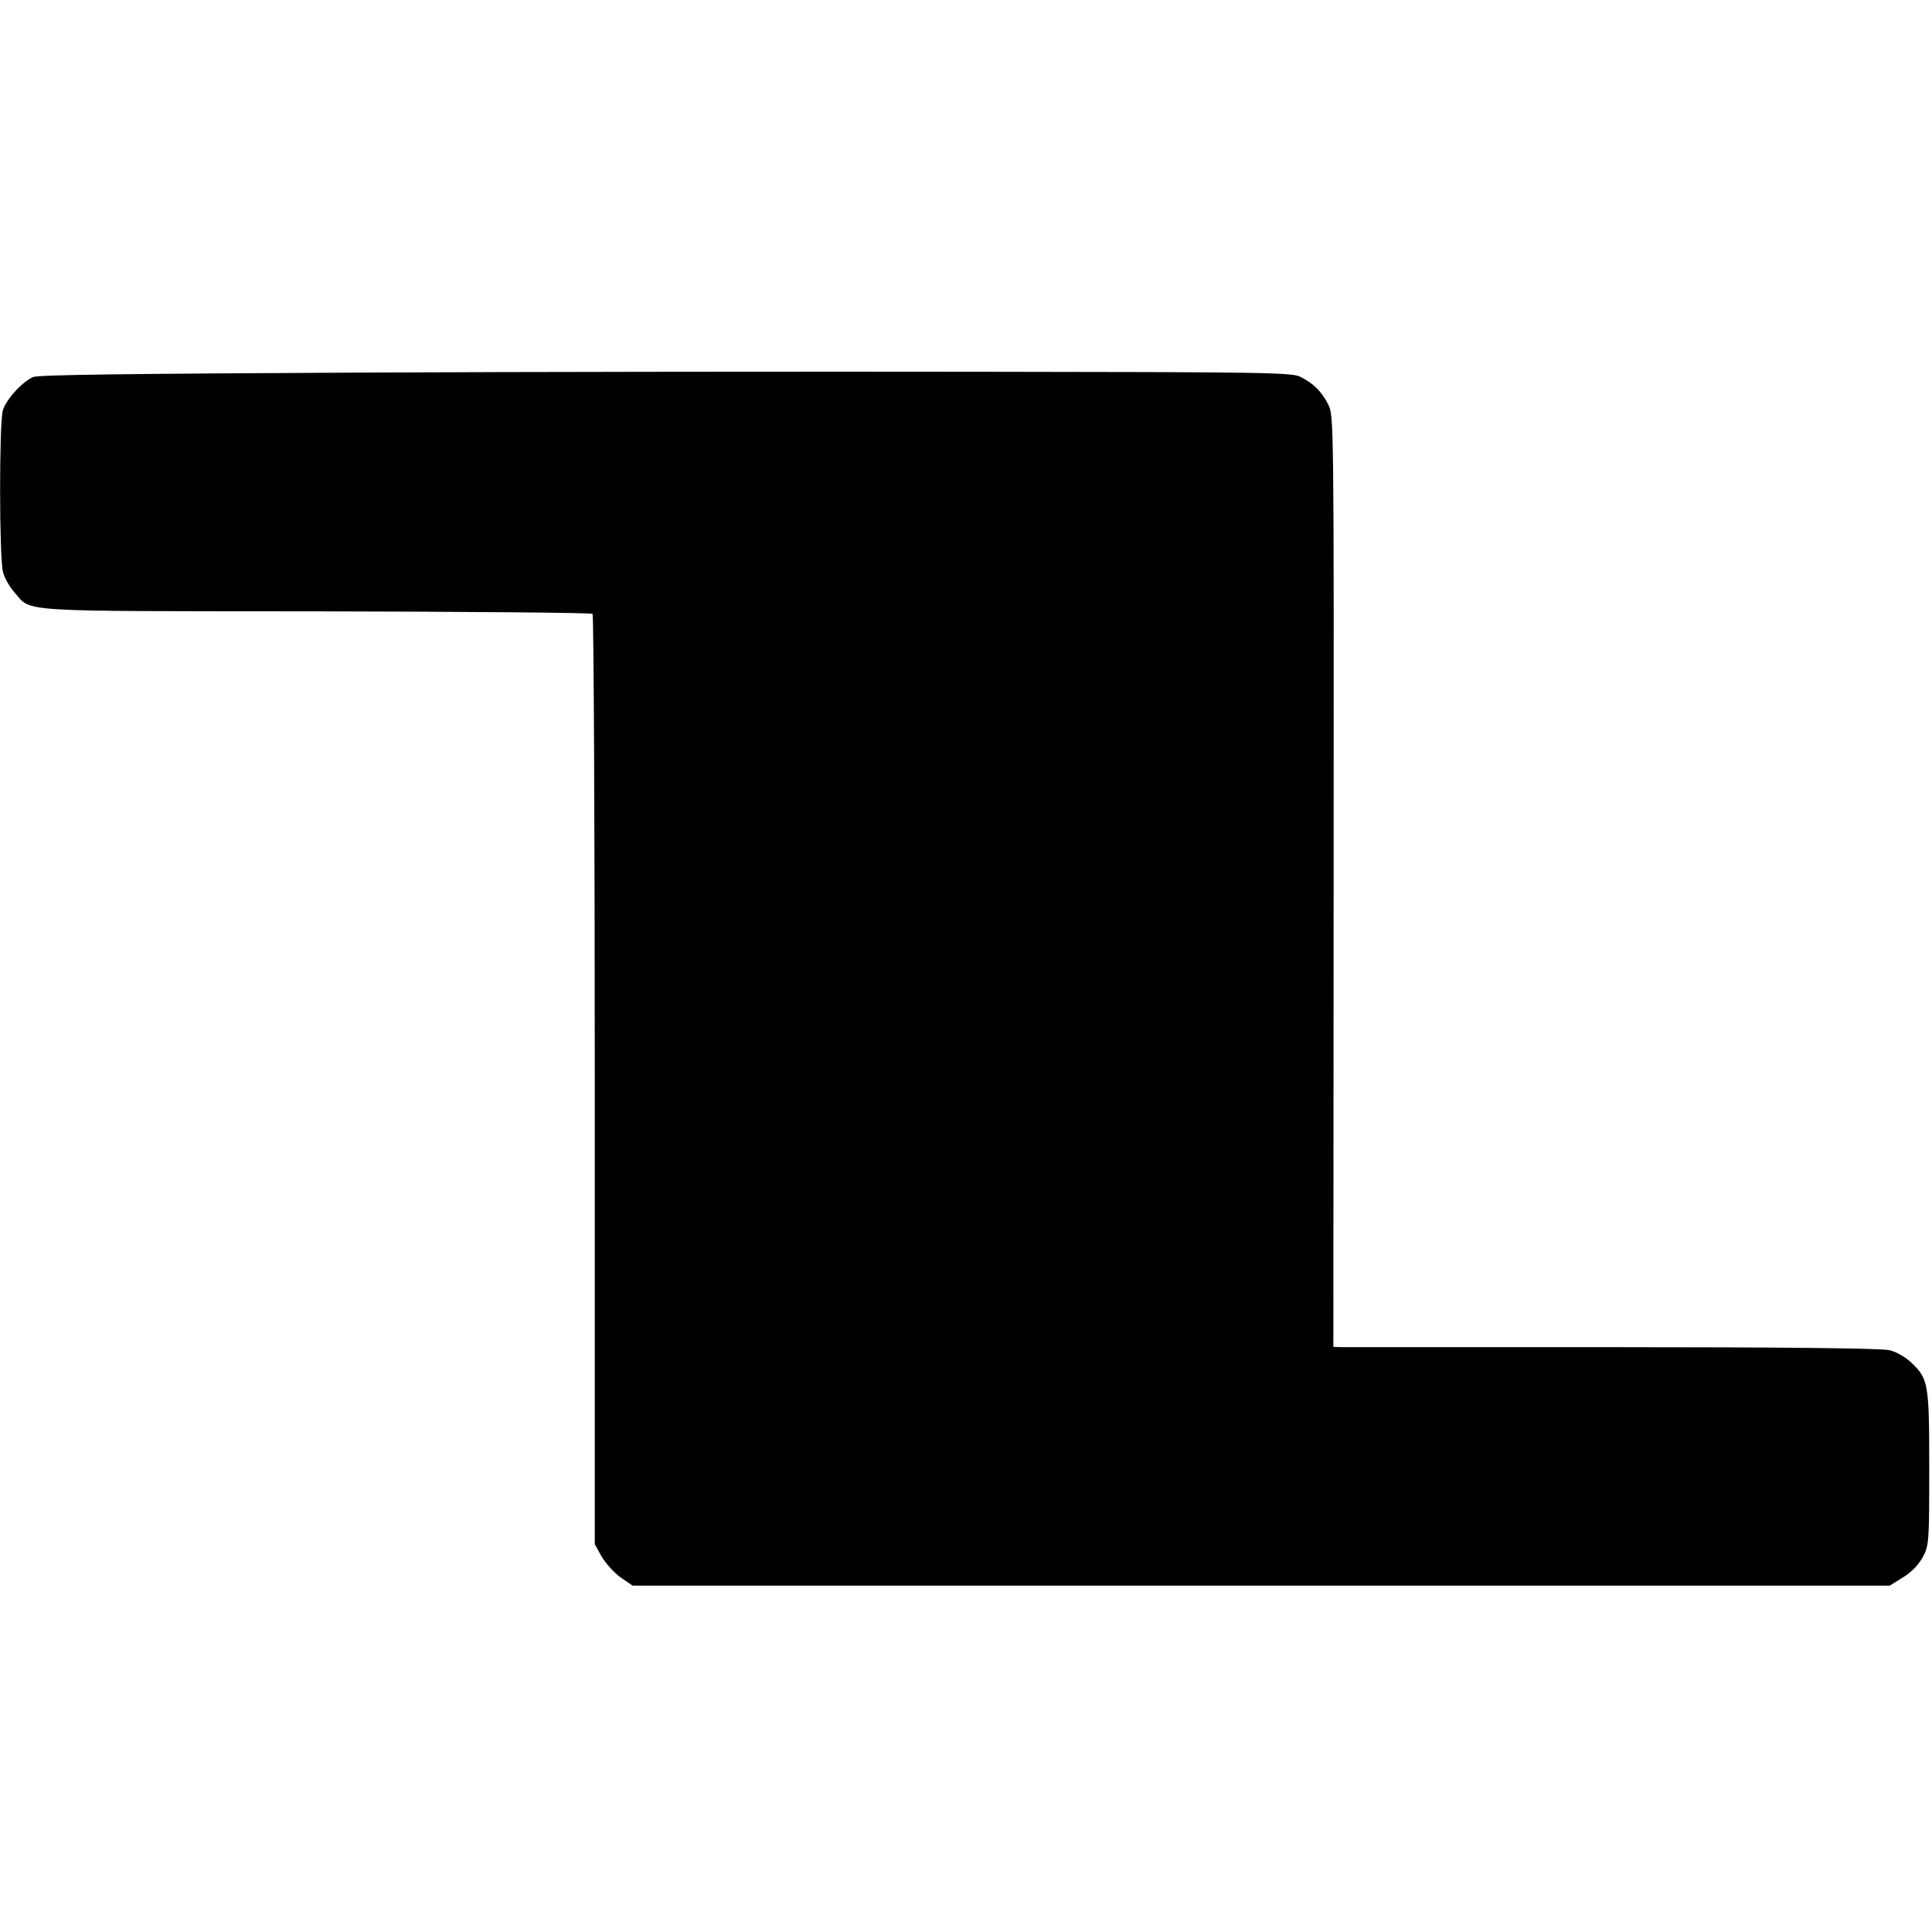
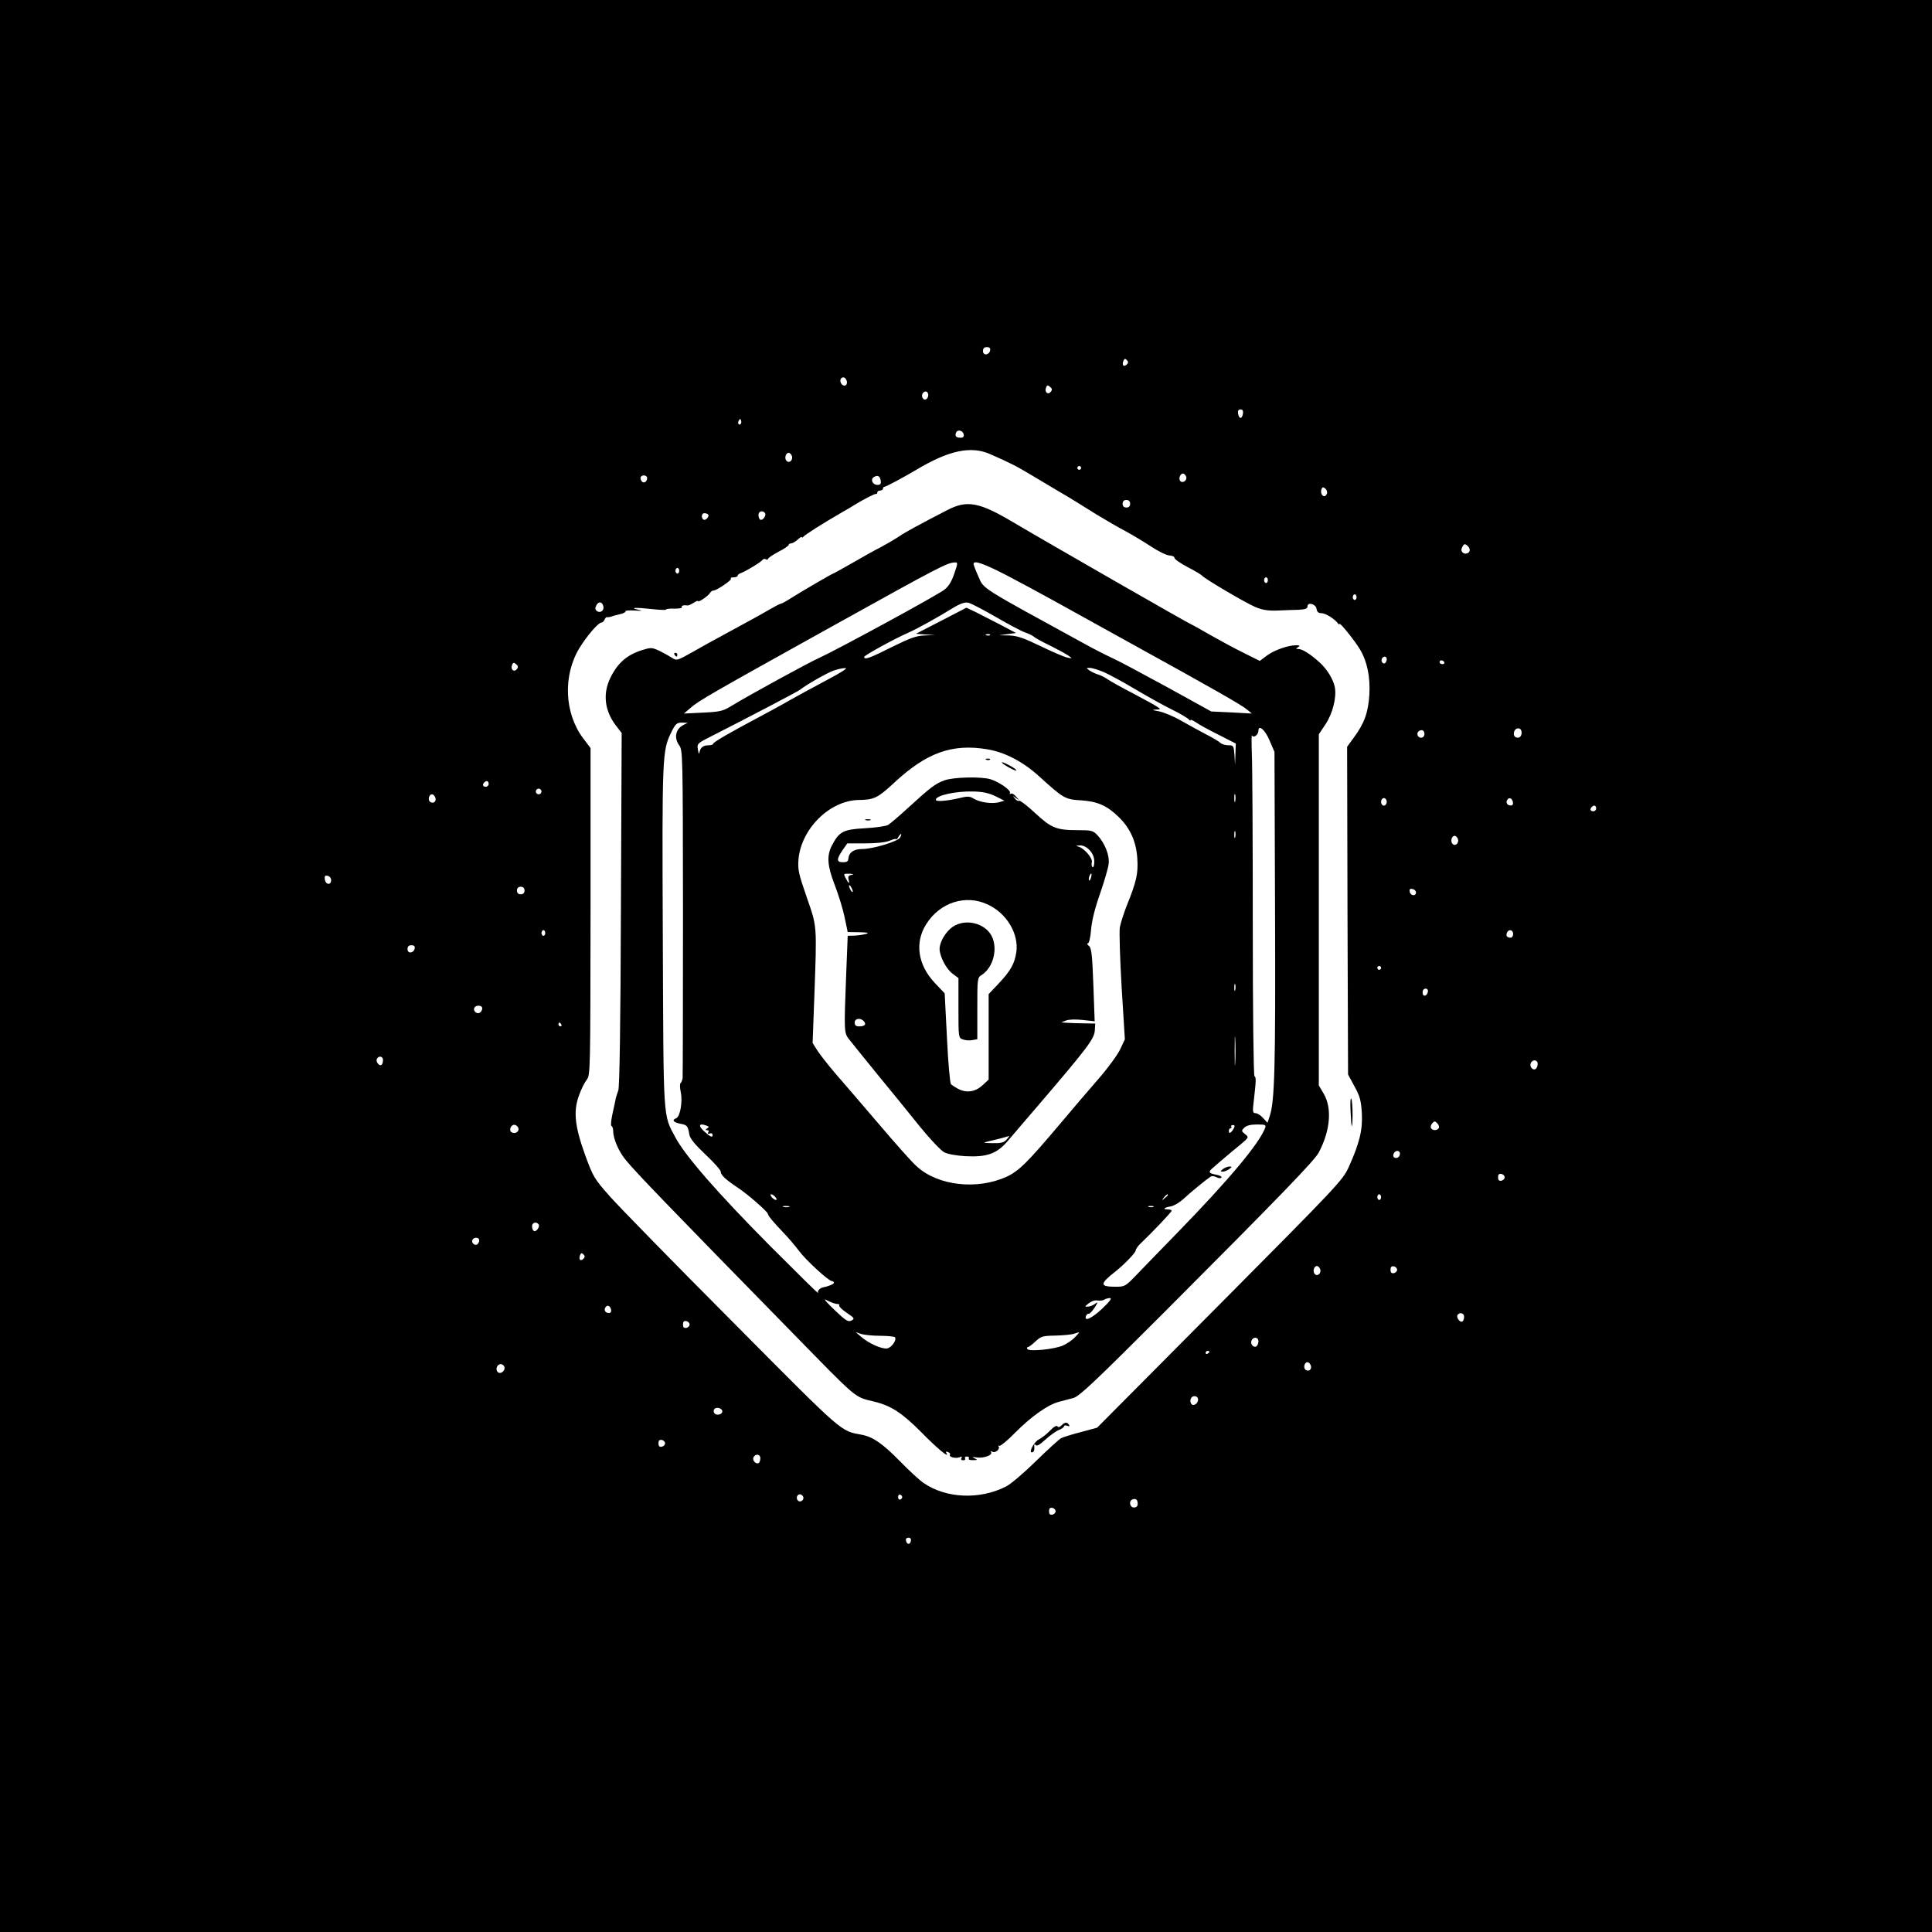
- <svg xmlns="http://www.w3.org/2000/svg" version="1.0" width="700pt" height="700pt" viewBox="0 0 700 700" preserveAspectRatio="xMidYMid meet">
-   <g transform="translate(0,700) scale(0.1,-0.1)" fill="#000000" stroke="none">
-     <path d="M1295 5650 c-835 -4 -1157 -8 -1175 -16 -42 -19 -99 -83 -110 -122 -13 -49 -13 -536 1 -585 5 -21 24 -54 42 -74 63 -72 -8 -67 1094 -68 546 -1 996 -5 1000 -9 4 -4 8 -764 8 -1689 l0 -1682 25 -45 c14 -24 45 -58 68 -75 l44 -30 2277 0 2278 0 48 30 c32 20 56 45 72 74 22 43 23 50 23 321 0 310 -3 324 -66 384 -20 19 -55 39 -78 44 -26 7 -385 11 -1001 11 -528 0 -972 0 -987 0 l-27 1 1 1688 c1 1683 1 1687 -20 1727 -23 46 -53 76 -101 100 -31 15 -121 17 -1150 18 -614 1 -1633 0 -2266 -3z" />
+ <svg xmlns="http://www.w3.org/2000/svg" version="1.0" width="1024pt" height="1024pt" viewBox="0 0 1024 1024" preserveAspectRatio="xMidYMid meet">
+   <g transform="translate(0,1024) scale(0.1,-0.1)" fill="#000000" stroke="none">
+     <path d="M0 5120 l0 -5120 5120 0 5120 0 0 5120 0 5120 -5120 0 -5120 0 0 -5120z m5248 3263 c-5 -26 -38 -29 -38 -4 0 15 6 21 21 21 14 0 19 -5 17 -17z m724 -75 c-6 -6 -15 -9 -18 -5 -4 3 -4 14 0 23 5 13 9 15 18 6 9 -9 9 -15 0 -24z m-1485 -84 c9 -23 -11 -38 -26 -20 -13 16 -7 36 10 36 5 0 12 -7 16 -16z m1082 -61 c-15 -18 -34 -1 -25 22 5 14 9 15 21 5 12 -10 13 -16 4 -27z m-649 -18 c0 -8 -5 -17 -11 -21 -16 -9 -30 18 -17 33 12 15 28 8 28 -12z m1668 -97 c-2 -13 -7 -23 -13 -23 -5 0 -11 10 -13 23 -2 15 2 22 13 22 11 0 15 -7 13 -22z m-2662 -55 c-10 -10 -19 5 -10 18 6 11 8 11 12 0 2 -7 1 -15 -2 -18z m1182 -56 c2 -11 -3 -17 -16 -17 -24 0 -32 8 -25 26 7 20 37 13 41 -9z m140 -104 c105 -46 135 -61 222 -113 52 -31 117 -70 144 -86 56 -32 79 -47 198 -121 46 -28 113 -67 151 -87 37 -20 99 -57 137 -82 39 -26 82 -47 98 -48 15 -1 27 -6 27 -13 0 -7 32 -29 70 -49 39 -20 72 -40 75 -44 10 -15 236 -148 285 -168 36 -15 68 -20 115 -18 36 2 86 3 113 4 35 2 47 6 47 18 0 25 44 13 48 -13 2 -16 10 -23 26 -23 22 0 71 -31 88 -55 4 -5 8 -6 8 -2 0 11 80 -88 107 -133 39 -64 56 -146 51 -240 -6 -96 -26 -153 -83 -230 l-35 -48 2 -868 3 -869 34 -63 c29 -52 35 -76 39 -141 5 -89 -12 -160 -70 -288 -32 -69 -56 -95 -683 -726 l-650 -654 -85 -23 c-47 -12 -94 -27 -105 -32 -11 -6 -72 -61 -135 -123 -63 -62 -134 -122 -158 -134 -140 -71 -318 -63 -437 19 -22 15 -78 67 -125 115 -90 92 -143 129 -200 140 -118 22 -90 -2 -686 598 -308 309 -600 608 -649 663 -87 98 -91 106 -134 223 -54 150 -63 229 -33 313 11 32 30 70 41 84 20 26 20 35 21 893 l0 866 -40 53 c-99 133 -107 332 -19 477 39 64 100 135 116 135 6 0 13 7 17 15 3 8 9 15 13 14 4 -1 11 0 16 1 18 6 24 8 54 15 18 4 31 11 28 15 -2 4 19 6 48 4 45 -2 47 -2 17 5 -48 11 -7 12 83 2 37 -4 67 -5 67 -2 0 4 20 6 45 5 24 0 42 3 39 8 -5 8 11 12 30 9 4 -1 19 5 32 14 13 8 24 13 24 9 0 -9 54 27 63 43 4 7 12 13 18 13 17 0 100 56 93 63 -4 4 2 7 14 7 12 0 22 4 22 9 0 5 8 11 18 14 25 9 106 58 113 69 4 6 12 7 18 4 6 -4 11 -3 11 1 0 5 25 22 55 38 30 15 55 32 55 37 0 4 6 8 13 8 7 0 23 9 35 20 12 12 22 17 22 13 0 -4 4 -3 8 2 7 10 95 66 207 131 28 16 57 33 66 39 46 28 105 59 112 57 4 -1 7 2 7 8 0 6 7 10 15 10 8 0 15 5 15 10 0 6 4 10 8 10 8 0 107 53 172 92 170 101 286 126 388 81z m-1051 -9 c8 -21 -13 -42 -28 -27 -13 13 -5 43 11 43 6 0 13 -7 17 -16z m1533 -64 c0 -5 -4 -10 -10 -10 -5 0 -10 5 -10 10 0 6 5 10 10 10 6 0 10 -4 10 -10z m557 -46 c7 -18 -17 -38 -31 -24 -11 11 -1 40 14 40 6 0 13 -7 17 -16z m-2857 -8 c0 -21 -21 -31 -30 -15 -5 7 -6 17 -4 21 9 14 34 9 34 -6z m1238 -14 c3 -17 -2 -22 -18 -22 -25 0 -38 29 -19 41 20 13 34 6 37 -19z m2365 -68 c-3 -8 -9 -14 -13 -14 -14 0 -22 20 -16 37 5 12 9 13 21 3 7 -6 11 -18 8 -26z m-1043 -54 c0 -13 -7 -20 -20 -20 -13 0 -20 7 -20 20 0 13 7 20 20 20 13 0 20 -7 20 -20z m-1935 -50 c8 -13 -14 -42 -26 -34 -5 3 -9 14 -9 25 0 20 24 26 35 9z m-302 -7 c9 -9 -13 -34 -24 -27 -14 8 -11 34 4 34 8 0 17 -3 20 -7z m4037 -188 c0 -18 -25 -26 -38 -13 -8 8 -8 17 -1 30 8 15 13 17 25 7 8 -6 14 -17 14 -24z m-4190 -110 c0 -8 -4 -15 -10 -15 -5 0 -10 7 -10 15 0 8 5 15 10 15 6 0 10 -7 10 -15z m3120 -50 c0 -8 -4 -15 -10 -15 -5 0 -10 7 -10 15 0 8 5 15 10 15 6 0 10 -7 10 -15z m470 -90 c0 -8 -4 -15 -10 -15 -5 0 -10 7 -10 15 0 8 5 15 10 15 6 0 10 -7 10 -15z m-3992 -50 c5 -22 -18 -37 -35 -23 -9 7 -10 15 -2 30 12 23 32 19 37 -7z m4152 -279 c0 -8 -4 -17 -9 -21 -12 -7 -24 12 -16 25 9 15 25 12 25 -4z m305 -16 c3 -5 -1 -10 -9 -10 -9 0 -16 5 -16 10 0 6 4 10 9 10 6 0 13 -4 16 -10z m-4916 -37 c-15 -18 -34 -1 -25 22 5 14 9 15 21 5 12 -10 13 -16 4 -27z m5324 -325 c6 -19 -3 -38 -18 -38 -18 0 -26 15 -19 34 7 19 31 21 37 4z m-513 -18 c0 -21 -24 -28 -35 -10 -8 14 3 30 21 30 8 0 14 -9 14 -20z m-4960 -265 c0 -8 -7 -15 -15 -15 -16 0 -20 12 -8 23 11 12 23 8 23 -8z m280 -40 c0 -8 -7 -15 -15 -15 -8 0 -15 7 -15 15 0 8 7 15 15 15 8 0 15 -7 15 -15z m-563 -31 c8 -20 -8 -36 -26 -25 -15 10 -8 41 9 41 6 0 13 -7 17 -16z m5043 -24 c0 -11 -7 -20 -15 -20 -8 0 -15 9 -15 20 0 11 7 20 15 20 8 0 15 -9 15 -20z m667 5 c7 -20 -2 -29 -21 -22 -9 4 -13 13 -10 22 8 19 23 19 31 0z m443 -40 c0 -8 -7 -15 -15 -15 -16 0 -20 12 -8 23 11 12 23 8 23 -8z m-733 -161 c8 -21 -13 -42 -28 -27 -13 13 -5 43 11 43 6 0 13 -7 17 -16z m-5972 -219 c0 -28 -29 -25 -33 3 -3 19 0 23 15 20 10 -2 18 -12 18 -23z m1025 -55 c0 -13 -7 -20 -20 -20 -13 0 -20 7 -20 20 0 13 7 20 20 20 13 0 20 -7 20 -20z m4725 -10 c0 -22 -29 -18 -33 3 -3 14 1 18 15 15 10 -2 18 -10 18 -18z m-4615 -215 c0 -8 -4 -15 -10 -15 -5 0 -10 7 -10 15 0 8 5 15 10 15 6 0 10 -7 10 -15z m5130 -5 c0 -11 -6 -20 -13 -20 -19 0 -27 10 -20 26 8 21 33 17 33 -6z m-5822 -77 c-5 -26 -38 -29 -38 -4 0 15 6 21 21 21 14 0 19 -5 17 -17z m5122 -103 c0 -5 -4 -10 -10 -10 -5 0 -10 5 -10 10 0 6 5 10 10 10 6 0 10 -4 10 -10z m248 -127 c-5 -25 -28 -28 -28 -4 0 12 6 21 16 21 9 0 14 -7 12 -17z m-5015 -79 c9 -10 -4 -34 -18 -34 -17 0 -28 17 -20 30 7 11 28 13 38 4z m422 -94 c3 -5 1 -10 -4 -10 -6 0 -11 5 -11 10 0 6 2 10 4 10 3 0 8 -4 11 -10z m-945 -188 c0 -10 -3 -22 -7 -25 -10 -11 -32 13 -26 29 8 20 33 17 33 -4z m6120 -21 c0 -11 -5 -23 -11 -27 -15 -9 -33 12 -26 30 9 23 37 20 37 -3z m-524 -340 c-9 -14 -33 -14 -41 -1 -4 6 -1 18 6 26 11 13 14 13 27 0 8 -8 11 -19 8 -25z m-4878 -2 c3 -19 -19 -31 -37 -20 -16 11 -2 43 18 39 9 -2 17 -10 19 -19z m4672 -133 c0 -18 -16 -29 -30 -21 -13 8 -1 35 16 35 8 0 14 -6 14 -14z m555 -126 c0 -8 -8 -16 -17 -18 -13 -2 -18 3 -18 18 0 15 5 20 18 18 9 -2 17 -10 17 -18z m-655 -105 c0 -8 -4 -15 -10 -15 -5 0 -10 7 -10 15 0 8 5 15 10 15 6 0 10 -7 10 -15z m-4465 -145 c8 -13 -14 -42 -26 -34 -5 3 -9 14 -9 25 0 20 24 26 35 9z m-315 -84 c0 -8 -5 -18 -11 -22 -14 -8 -33 11 -25 25 10 16 36 13 36 -3z m552 -98 c-15 -15 -26 -4 -18 18 5 13 9 15 18 6 9 -9 9 -15 0 -24z m3905 -54 c8 -21 -13 -42 -28 -27 -13 13 -5 43 11 43 6 0 13 -7 17 -16z m408 -4 c0 -8 -8 -16 -17 -18 -13 -2 -18 3 -18 18 0 15 5 20 18 18 9 -2 17 -10 17 -18z m-4168 -205 c7 -20 -2 -29 -21 -22 -9 4 -13 13 -10 22 8 19 23 19 31 0z m4523 -44 c0 -11 -4 -22 -9 -25 -12 -8 -34 21 -26 34 11 17 35 11 35 -9z m-4105 -41 c0 -8 -8 -16 -17 -18 -13 -2 -18 3 -18 18 0 15 5 20 18 18 9 -2 17 -10 17 -18z m3015 -89 c0 -11 -5 -23 -11 -27 -15 -9 -33 12 -26 30 9 23 37 20 37 -3z m-260 -55 c0 -3 -4 -8 -10 -11 -5 -3 -10 -1 -10 4 0 6 5 11 10 11 6 0 10 -2 10 -4z m537 -72 c8 -20 -8 -36 -26 -25 -15 10 -8 41 9 41 6 0 13 -7 17 -16z m-4274 -8 c8 -20 -20 -43 -35 -28 -14 14 -3 42 16 42 7 0 16 -6 19 -14z m3677 -175 c0 -19 -23 -35 -34 -24 -14 15 -5 43 14 43 13 0 20 -7 20 -19z m-2522 -58 c5 -17 -26 -29 -40 -15 -6 6 -7 15 -3 22 9 14 37 9 43 -7z m-303 -173 c0 -8 -8 -16 -17 -18 -13 -2 -18 3 -18 18 0 15 5 20 18 18 9 -2 17 -10 17 -18z m505 -79 c0 -11 -4 -22 -8 -25 -14 -9 -35 12 -29 28 9 23 37 20 37 -3z m226 -202 c10 -17 -13 -36 -27 -22 -12 12 -4 33 11 33 5 0 12 -5 16 -11z m526 -4 c0 -5 -5 -11 -11 -13 -6 -2 -11 4 -11 13 0 9 5 15 11 13 6 -2 11 -8 11 -13z m1248 -36 c0 -12 -7 -19 -20 -19 -22 0 -29 35 -7 43 18 6 27 -2 27 -24z m-435 -39 c0 -8 -8 -16 -17 -18 -13 -2 -18 3 -18 18 0 15 5 20 18 18 9 -2 17 -10 17 -18z m-767 -157 c-4 -22 -22 -20 -26 1 -2 10 3 16 13 16 10 0 15 -7 13 -17z" />
+     <path d="M5020 7536 c-142 -73 -226 -119 -253 -138 -16 -11 -58 -36 -95 -56 -37 -19 -109 -59 -160 -89 -51 -29 -94 -53 -96 -53 -5 0 -166 -94 -220 -128 -28 -18 -53 -32 -58 -32 -4 0 -29 -13 -55 -28 -48 -28 -124 -70 -250 -138 -38 -20 -108 -59 -157 -87 -87 -49 -89 -50 -115 -33 -14 9 -45 26 -67 37 -40 18 -44 18 -95 2 -79 -26 -127 -69 -165 -148 -40 -84 -29 -172 30 -250 l31 -40 -4 -935 c-2 -603 -7 -944 -14 -960 -5 -14 -11 -32 -13 -40 -1 -8 -9 -44 -17 -80 -8 -36 -11 -66 -6 -68 5 -2 9 -14 9 -26 0 -42 30 -111 68 -156 59 -71 222 -240 877 -909 358 -366 330 -343 439 -370 90 -22 147 -60 248 -161 85 -87 154 -144 134 -111 -5 7 -1 9 8 5 9 -3 14 -10 11 -14 -8 -12 29 -22 50 -14 13 5 16 4 11 -4 -4 -7 -1 -12 9 -12 9 0 13 5 10 10 -3 6 1 10 10 10 9 0 13 -4 10 -10 -4 -6 6 -10 22 -9 25 0 26 1 8 10 -16 7 -13 8 13 4 36 -5 85 13 75 28 -3 6 -1 7 6 3 15 -10 43 13 34 27 -3 5 -2 7 4 4 5 -3 43 28 84 70 83 84 173 148 231 163 21 6 55 14 76 20 32 8 111 83 483 455 626 627 797 805 819 847 61 116 71 234 26 311 l-26 44 0 930 0 931 34 51 c39 57 61 145 51 198 -8 42 -42 98 -82 133 -46 42 -90 70 -110 70 -15 0 -16 2 -3 10 12 8 9 10 -11 10 -43 0 -118 -27 -156 -56 l-36 -27 -86 43 c-47 23 -128 67 -179 96 -52 30 -95 54 -97 54 -6 0 -777 442 -945 542 -181 107 -244 119 -350 64z m38 -336 c-14 -42 -30 -68 -52 -85 -43 -33 -570 -319 -664 -362 -53 -23 -373 -198 -466 -255 -44 -27 -61 -31 -150 -35 l-101 -5 35 30 c43 38 104 73 750 432 576 320 611 338 652 339 15 1 15 -4 -4 -59z m275 -8 c73 -38 193 -103 267 -144 74 -41 268 -148 430 -238 399 -220 550 -306 580 -331 l25 -21 -107 6 -108 5 -232 128 c-128 70 -257 139 -288 153 -31 14 -96 47 -145 74 -572 313 -539 292 -570 362 -14 31 -25 60 -25 65 0 21 50 4 173 -59z m-55 -222 c67 -39 137 -76 155 -82 18 -6 39 -16 47 -23 8 -7 48 -29 88 -48 40 -20 82 -43 95 -52 22 -16 22 -16 -8 -10 -16 4 -80 31 -141 61 -89 43 -122 54 -165 56 l-54 1 45 6 45 6 -85 45 c-47 24 -106 54 -131 67 l-47 22 -133 -69 -134 -69 50 -4 50 -3 -55 -2 c-45 -2 -77 -14 -174 -62 -115 -58 -146 -69 -146 -52 0 8 158 95 231 127 50 22 154 80 239 132 37 23 63 32 80 29 14 -2 80 -37 148 -76z m-31 -96 c-3 -3 -12 -4 -19 -1 -8 3 -5 6 6 6 11 1 17 -2 13 -5z m-862 -237 c-66 -35 -154 -83 -195 -106 -41 -24 -113 -63 -160 -88 -162 -86 -250 -137 -250 -145 0 -4 -10 -8 -22 -8 -30 0 -45 -11 -50 -35 -3 -15 -5 -12 -9 12 -5 30 -3 33 60 65 226 115 468 242 481 252 29 24 144 90 179 102 20 7 47 13 61 13 16 1 -17 -21 -95 -62z m1467 40 c29 -13 103 -53 163 -89 61 -36 148 -85 195 -108 47 -23 88 -48 92 -54 4 -6 8 -7 8 -3 0 5 12 -1 28 -11 15 -11 69 -41 120 -66 l92 -47 -2 -57 -2 -57 -3 53 c-4 50 -5 52 -33 52 -16 0 -35 6 -42 13 -7 7 -42 28 -78 46 -36 19 -96 52 -133 73 -38 22 -90 43 -115 48 -35 6 -39 8 -17 9 28 1 28 2 10 14 -11 8 -69 40 -130 72 -60 31 -121 65 -135 75 -14 10 -36 21 -50 25 -14 4 -34 14 -45 21 -19 14 -19 14 2 14 13 0 46 -11 75 -23z m-2234 -282 c-37 -21 -46 -66 -19 -104 20 -28 20 -38 21 -887 0 -473 -1 -868 -2 -879 -2 -11 -7 -23 -11 -26 -4 -3 -4 -24 1 -47 11 -49 -3 -131 -24 -139 -25 -9 -15 -22 22 -29 37 -7 40 -11 48 -59 4 -20 30 -52 86 -105 44 -41 80 -82 80 -90 0 -18 27 -43 92 -86 49 -32 158 -127 158 -138 0 -9 30 -45 83 -100 27 -28 63 -71 82 -96 36 -49 157 -160 174 -160 6 0 11 -4 11 -9 0 -7 -29 -19 -60 -25 -16 -4 -29 -19 -24 -29 3 -7 -110 105 -253 248 -276 278 -450 477 -503 576 -67 126 -63 73 -67 1064 -4 960 -3 985 44 1082 23 47 30 53 57 53 l31 -1 -27 -14z m3111 -80 l26 -60 3 -850 c3 -828 -2 -1006 -29 -1083 l-11 -33 -24 26 c-12 14 -31 25 -40 25 -14 0 -16 8 -9 63 13 113 13 127 4 133 -5 3 -9 342 -9 802 0 438 -2 847 -5 907 -2 61 -2 104 1 97 7 -16 34 3 34 25 0 35 36 4 59 -52z m-1499 -46 c95 -15 193 -66 280 -146 127 -115 135 -120 220 -125 87 -6 136 -27 198 -87 63 -61 94 -131 100 -221 5 -81 -4 -121 -56 -250 -16 -41 -33 -94 -37 -117 -3 -23 1 -166 10 -317 l17 -275 -25 -53 c-14 -29 -64 -98 -112 -153 -48 -55 -143 -166 -210 -246 -169 -200 -215 -246 -280 -276 -156 -71 -363 -48 -475 54 -24 20 -113 121 -200 223 -87 102 -191 223 -232 270 -40 47 -84 103 -97 124 l-24 38 9 242 c14 390 15 371 -40 530 -43 124 -48 146 -44 200 14 164 167 315 322 316 79 1 99 11 187 93 171 158 305 206 489 176z m1317 -276 c-3 -10 -5 -2 -5 17 0 19 2 27 5 18 2 -10 2 -26 0 -35z m0 -190 c-3 -10 -5 -4 -5 12 0 17 2 24 5 18 2 -7 2 -21 0 -30z m0 -810 c-3 -10 -5 -4 -5 12 0 17 2 24 5 18 2 -7 2 -21 0 -30z m0 -385 c-2 -35 -3 -7 -3 62 0 69 1 97 3 63 2 -35 2 -91 0 -125z m-2802 -334 c13 -5 14 -8 3 -15 -10 -7 -11 -9 0 -9 8 0 10 -5 6 -12 -5 -7 -2 -9 8 -6 8 4 15 0 15 -8 0 -15 -12 -10 -44 19 -35 31 -28 46 12 31z m2794 -15 c-13 -24 -26 -31 -26 -14 0 8 4 15 9 15 5 0 7 4 4 8 -3 5 1 9 9 9 10 0 11 -5 4 -18z m167 4 c-32 -84 -187 -270 -462 -553 -94 -96 -195 -201 -225 -232 -53 -55 -58 -58 -105 -58 -86 0 -87 14 -3 80 50 40 109 101 109 114 0 6 12 23 26 36 62 59 164 166 164 173 0 4 -10 7 -22 7 -28 0 -18 10 18 16 16 3 45 20 64 37 39 37 128 109 147 121 7 4 21 2 32 -4 11 -6 22 -6 25 -1 3 5 -10 12 -29 15 -41 8 -43 15 -12 40 12 11 38 33 58 50 20 17 57 48 83 69 46 39 46 39 25 56 -20 16 -20 18 -4 34 11 11 33 17 67 17 44 0 49 -2 44 -17z m-2596 -368 c7 -8 8 -15 2 -15 -5 0 -15 7 -22 15 -7 8 -8 15 -2 15 5 0 15 -7 22 -15z m2080 11 c0 -2 -8 -10 -17 -17 -16 -13 -17 -12 -4 4 13 16 21 21 21 13z m-2007 -63 c-7 -2 -21 -2 -30 0 -10 3 -4 5 12 5 17 0 24 -2 18 -5z m1930 0 c-7 -2 -19 -2 -25 0 -7 3 -2 5 12 5 14 0 19 -2 13 -5z m-1698 -509 c11 -4 23 -6 28 -6 4 1 6 -2 5 -8 -2 -5 17 -23 41 -39 40 -27 42 -30 24 -40 -18 -9 -30 -1 -89 55 -38 36 -60 61 -49 56 11 -6 29 -14 40 -18z m1428 -29 c-55 -52 -99 -73 -87 -40 3 8 10 13 15 12 5 -1 19 14 31 33 18 28 19 32 4 21 -10 -8 -27 -16 -39 -16 -19 -2 -19 -1 3 17 14 11 34 18 46 15 13 -2 29 0 36 4 7 5 21 9 31 9 12 0 -1 -18 -40 -55z m-1178 -145 c41 0 76 -4 79 -8 9 -16 -19 -55 -42 -59 -29 -4 -96 26 -137 61 l-30 26 28 -10 c16 -5 61 -10 102 -10z m1034 -6 c-13 -15 -42 -35 -64 -45 -47 -21 -181 -34 -190 -19 -3 5 -2 10 3 10 5 0 23 14 40 30 29 27 38 30 104 31 40 1 84 5 98 9 14 4 27 8 29 9 3 1 -6 -11 -20 -25z" />
+     <path d="M5228 6213 c7 -3 16 -2 19 1 4 3 -2 6 -13 5 -11 0 -14 -3 -6 -6z" />
+     <path d="M5320 6189 c32 -22 72 -40 66 -30 -6 10 -64 41 -75 41 -3 0 1 -5 9 -11z" />
+     <path d="M5006 6104 c-48 -17 -75 -38 -190 -143 -49 -45 -98 -87 -110 -94 -12 -6 -67 -14 -123 -17 -114 -6 -136 -18 -174 -92 -28 -54 -24 -107 15 -208 19 -49 43 -125 52 -169 l17 -81 61 -1 c46 -1 55 -3 36 -9 -14 -4 -41 -8 -61 -9 l-36 -1 -8 -202 c-12 -314 -12 -312 18 -350 14 -18 83 -103 152 -188 70 -85 170 -208 222 -273 53 -65 110 -125 127 -134 18 -10 65 -18 112 -21 118 -6 169 13 230 86 27 31 98 116 160 187 265 310 295 350 297 397 l2 33 -60 1 c-33 0 -73 2 -90 3 l-30 2 25 10 c14 6 52 7 88 3 l64 -7 -7 194 c-6 161 -10 196 -24 206 -9 7 -11 13 -5 13 6 0 14 31 17 74 4 47 21 115 48 191 22 64 43 135 45 156 6 45 -20 110 -59 152 -24 25 -32 27 -104 27 -114 0 -141 11 -227 91 -42 39 -80 68 -85 65 -5 -3 -15 2 -22 12 -13 16 -12 16 6 2 20 -14 20 -14 1 7 -10 13 -23 20 -29 16 -5 -3 -7 -1 -4 4 8 13 -59 60 -104 73 -50 15 -198 11 -243 -6z m270 -84 l48 -24 -29 -8 c-37 -10 -102 -1 -134 19 -21 13 -32 14 -80 2 -66 -15 -121 -19 -121 -8 0 23 104 46 196 44 52 -1 85 -8 120 -25z m-505 -219 c-12 -21 -144 -61 -202 -61 -43 0 -69 -18 -72 -48 -1 -17 -7 -22 -29 -22 -35 0 -35 15 -3 63 l26 37 95 0 c60 0 107 5 129 14 19 8 35 12 35 8 0 -4 5 1 11 11 14 23 22 22 10 -2z m1004 -67 c17 -18 25 -39 25 -61 0 -19 -4 -32 -9 -29 -5 3 -7 15 -4 25 6 22 -41 76 -72 84 -15 3 -13 5 8 6 18 1 36 -8 52 -25z m-1261 -131 c-17 -3 -21 -9 -16 -26 6 -25 0 -22 -17 11 -11 21 -10 22 21 21 22 -1 26 -3 12 -6z m1269 -13 c-3 -12 -8 -19 -11 -16 -5 6 5 36 12 36 2 0 2 -9 -1 -20z m-1263 -75 c0 -5 -5 -3 -10 5 -5 8 -10 20 -10 25 0 6 5 3 10 -5 5 -8 10 -19 10 -25z m715 -69 c100 -46 165 -154 152 -251 -9 -62 -30 -100 -93 -167 l-54 -57 0 -226 0 -227 -30 -28 c-38 -36 -83 -44 -126 -24 -18 9 -38 22 -44 28 -5 7 -15 117 -21 247 l-12 234 -53 56 c-90 96 -107 214 -44 312 72 114 209 158 325 103z m-656 -619 c14 -17 4 -27 -26 -27 -16 0 -23 6 -23 20 0 23 31 27 49 7z m756 -627 c-14 -16 -30 -20 -74 -19 -52 1 -54 2 -21 10 19 4 51 12 70 17 19 6 37 10 39 11 2 1 -4 -8 -14 -19z" />
+     <path d="M5050 5328 c-38 -26 -70 -81 -70 -118 1 -40 35 -106 69 -131 l31 -23 0 -158 c0 -156 0 -159 23 -167 13 -5 35 -7 50 -4 l27 5 0 163 c0 160 0 163 24 178 61 40 86 139 52 206 -36 69 -139 94 -206 49z" />
+     <path d="M4588 5893 c6 -2 18 -2 25 0 6 3 1 5 -13 5 -14 0 -19 -2 -12 -5z" />
+     <path d="M6482 4044 c-15 -12 -15 -13 -1 -14 8 0 23 6 33 13 17 12 17 14 2 14 -9 0 -24 -6 -34 -13z" />
+     <path d="M3575 6770 c3 -5 8 -10 11 -10 2 0 4 5 4 10 0 6 -5 10 -11 10 -5 0 -7 -4 -4 -10z" />
+     <path d="M7158 4357 c4 -102 10 -115 11 -27 0 41 -3 80 -7 87 -4 7 -6 -20 -4 -60z" />
+     <path d="M5626 2685 c-10 -10 -17 -12 -21 -5 -4 7 -20 -2 -39 -22 -17 -18 -45 -40 -61 -48 -28 -15 -57 -76 -32 -67 7 2 11 15 9 28 -1 16 1 20 6 11 6 -9 20 -2 53 28 24 22 56 45 72 51 15 6 27 15 27 20 0 5 7 5 17 2 11 -4 14 -3 9 5 -10 16 -22 15 -40 -3z" />
  </g>
</svg>
